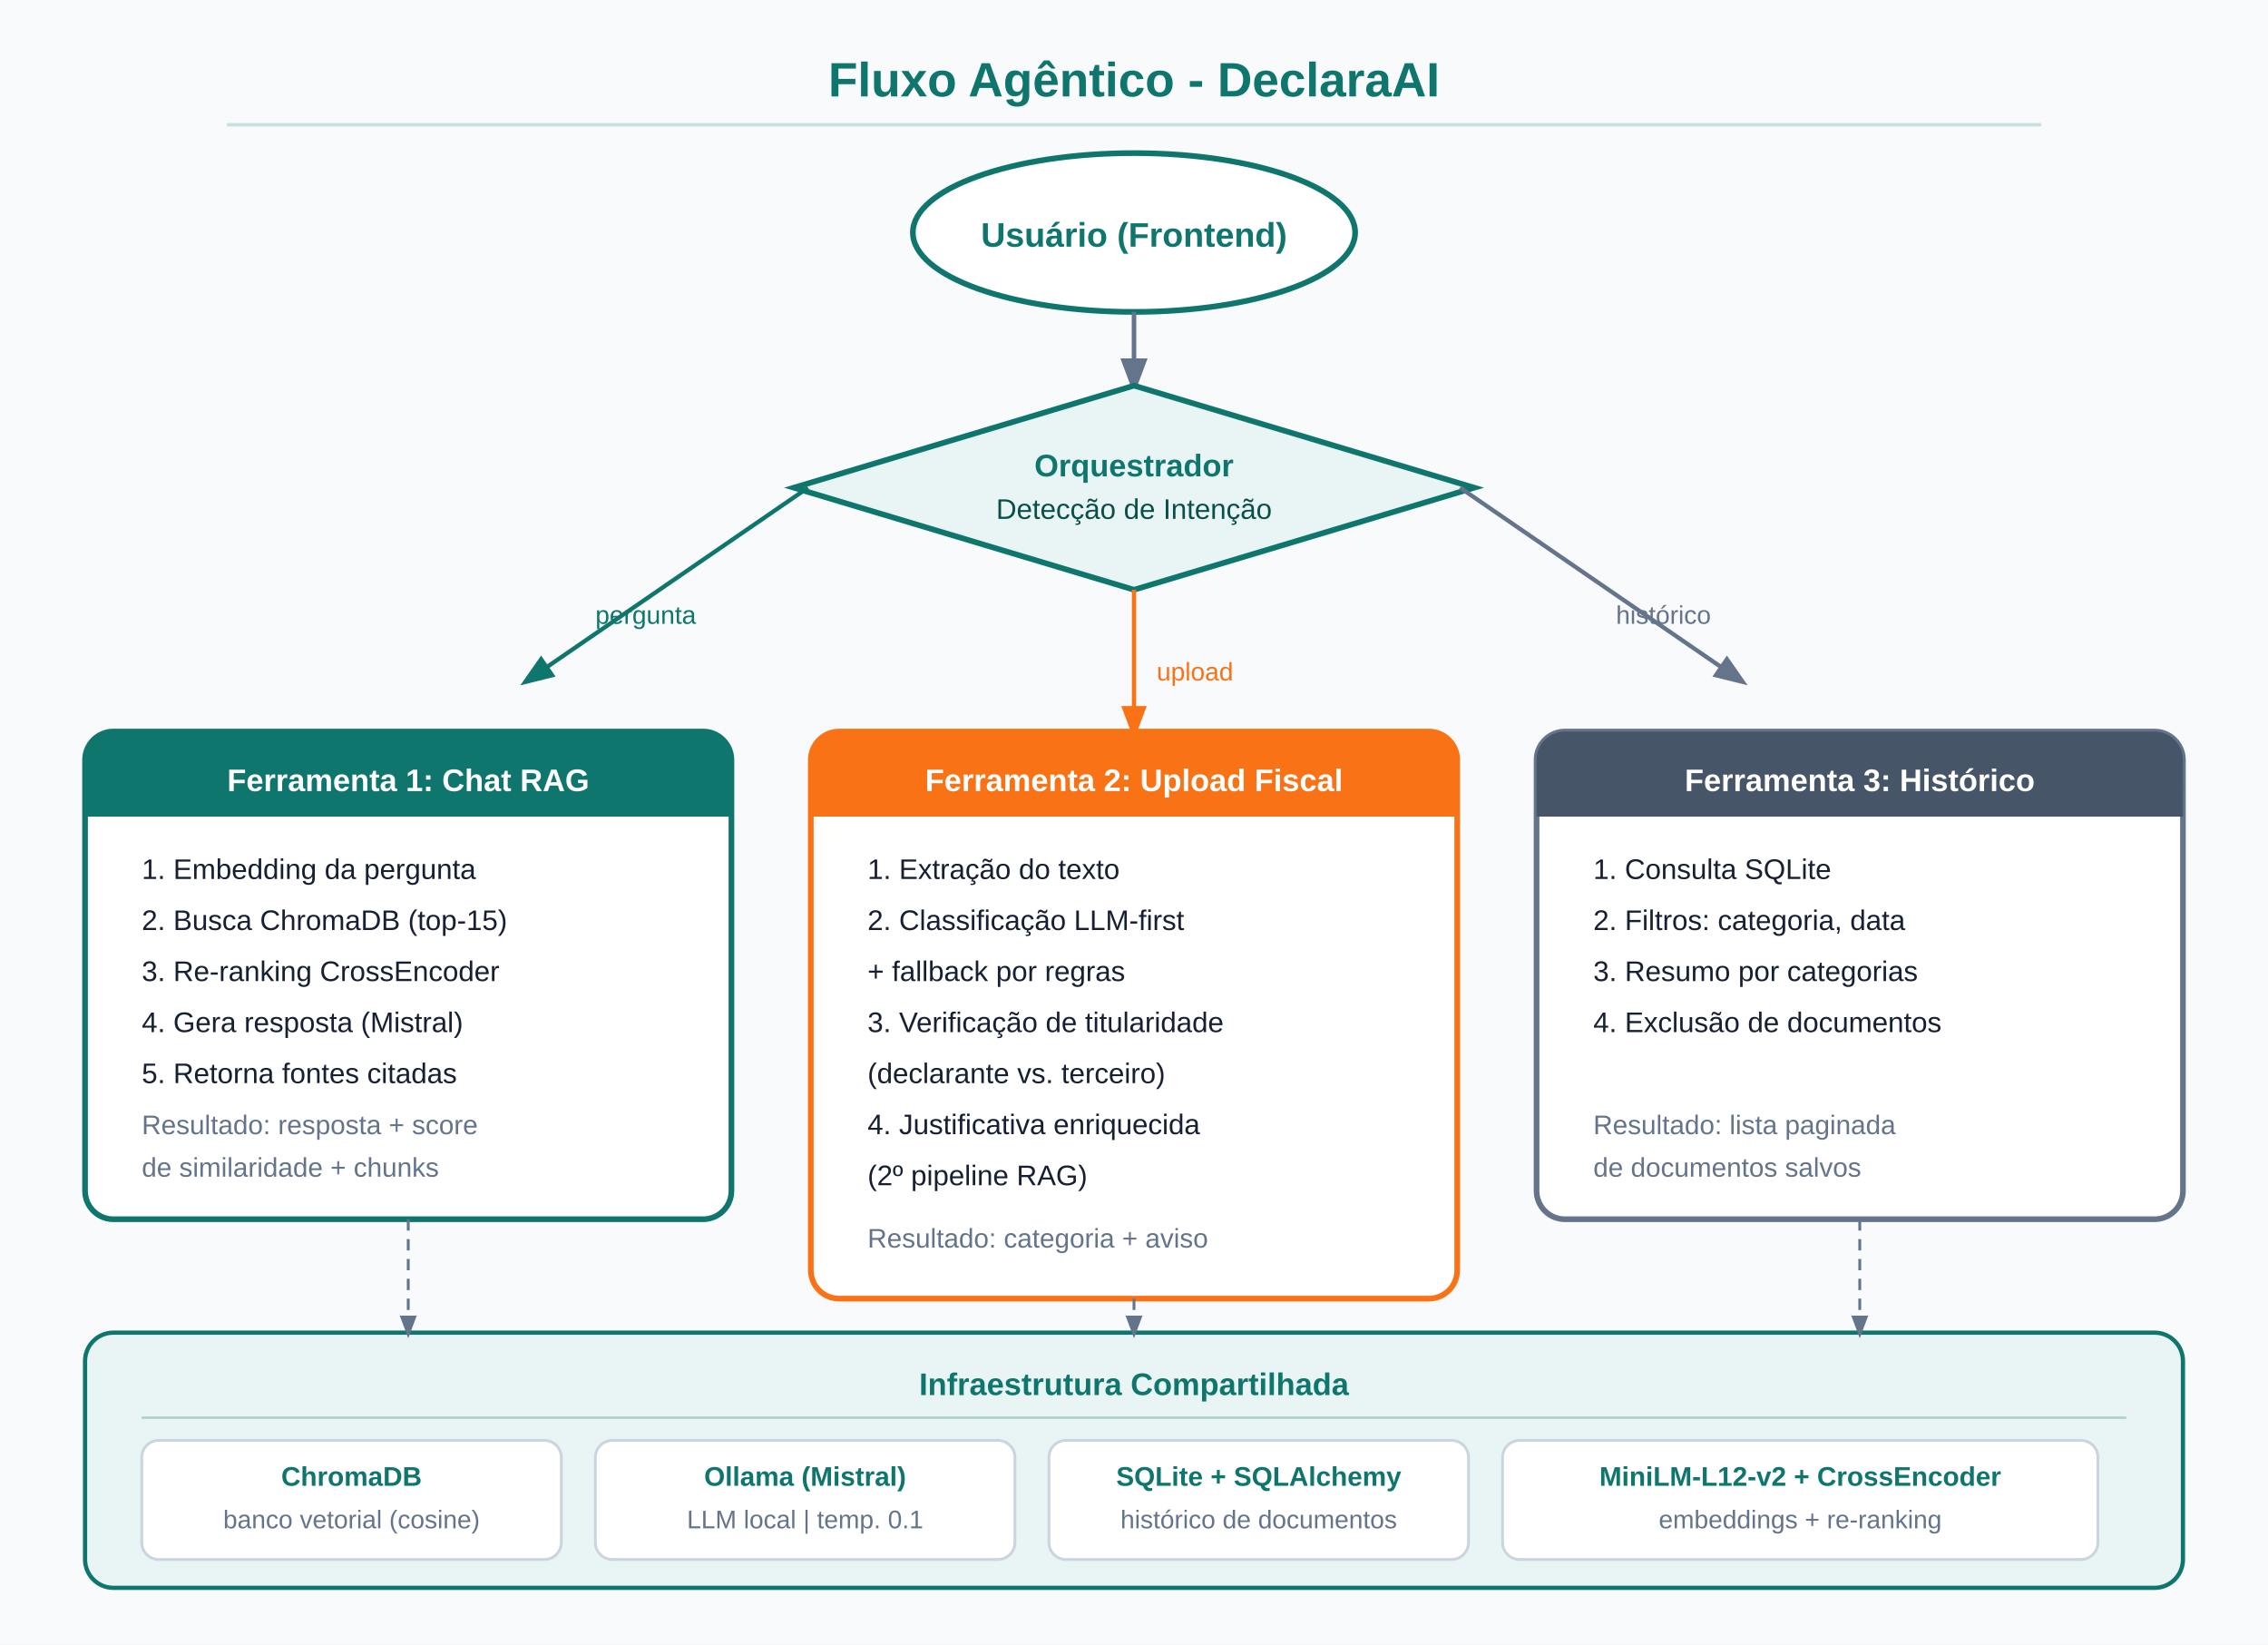
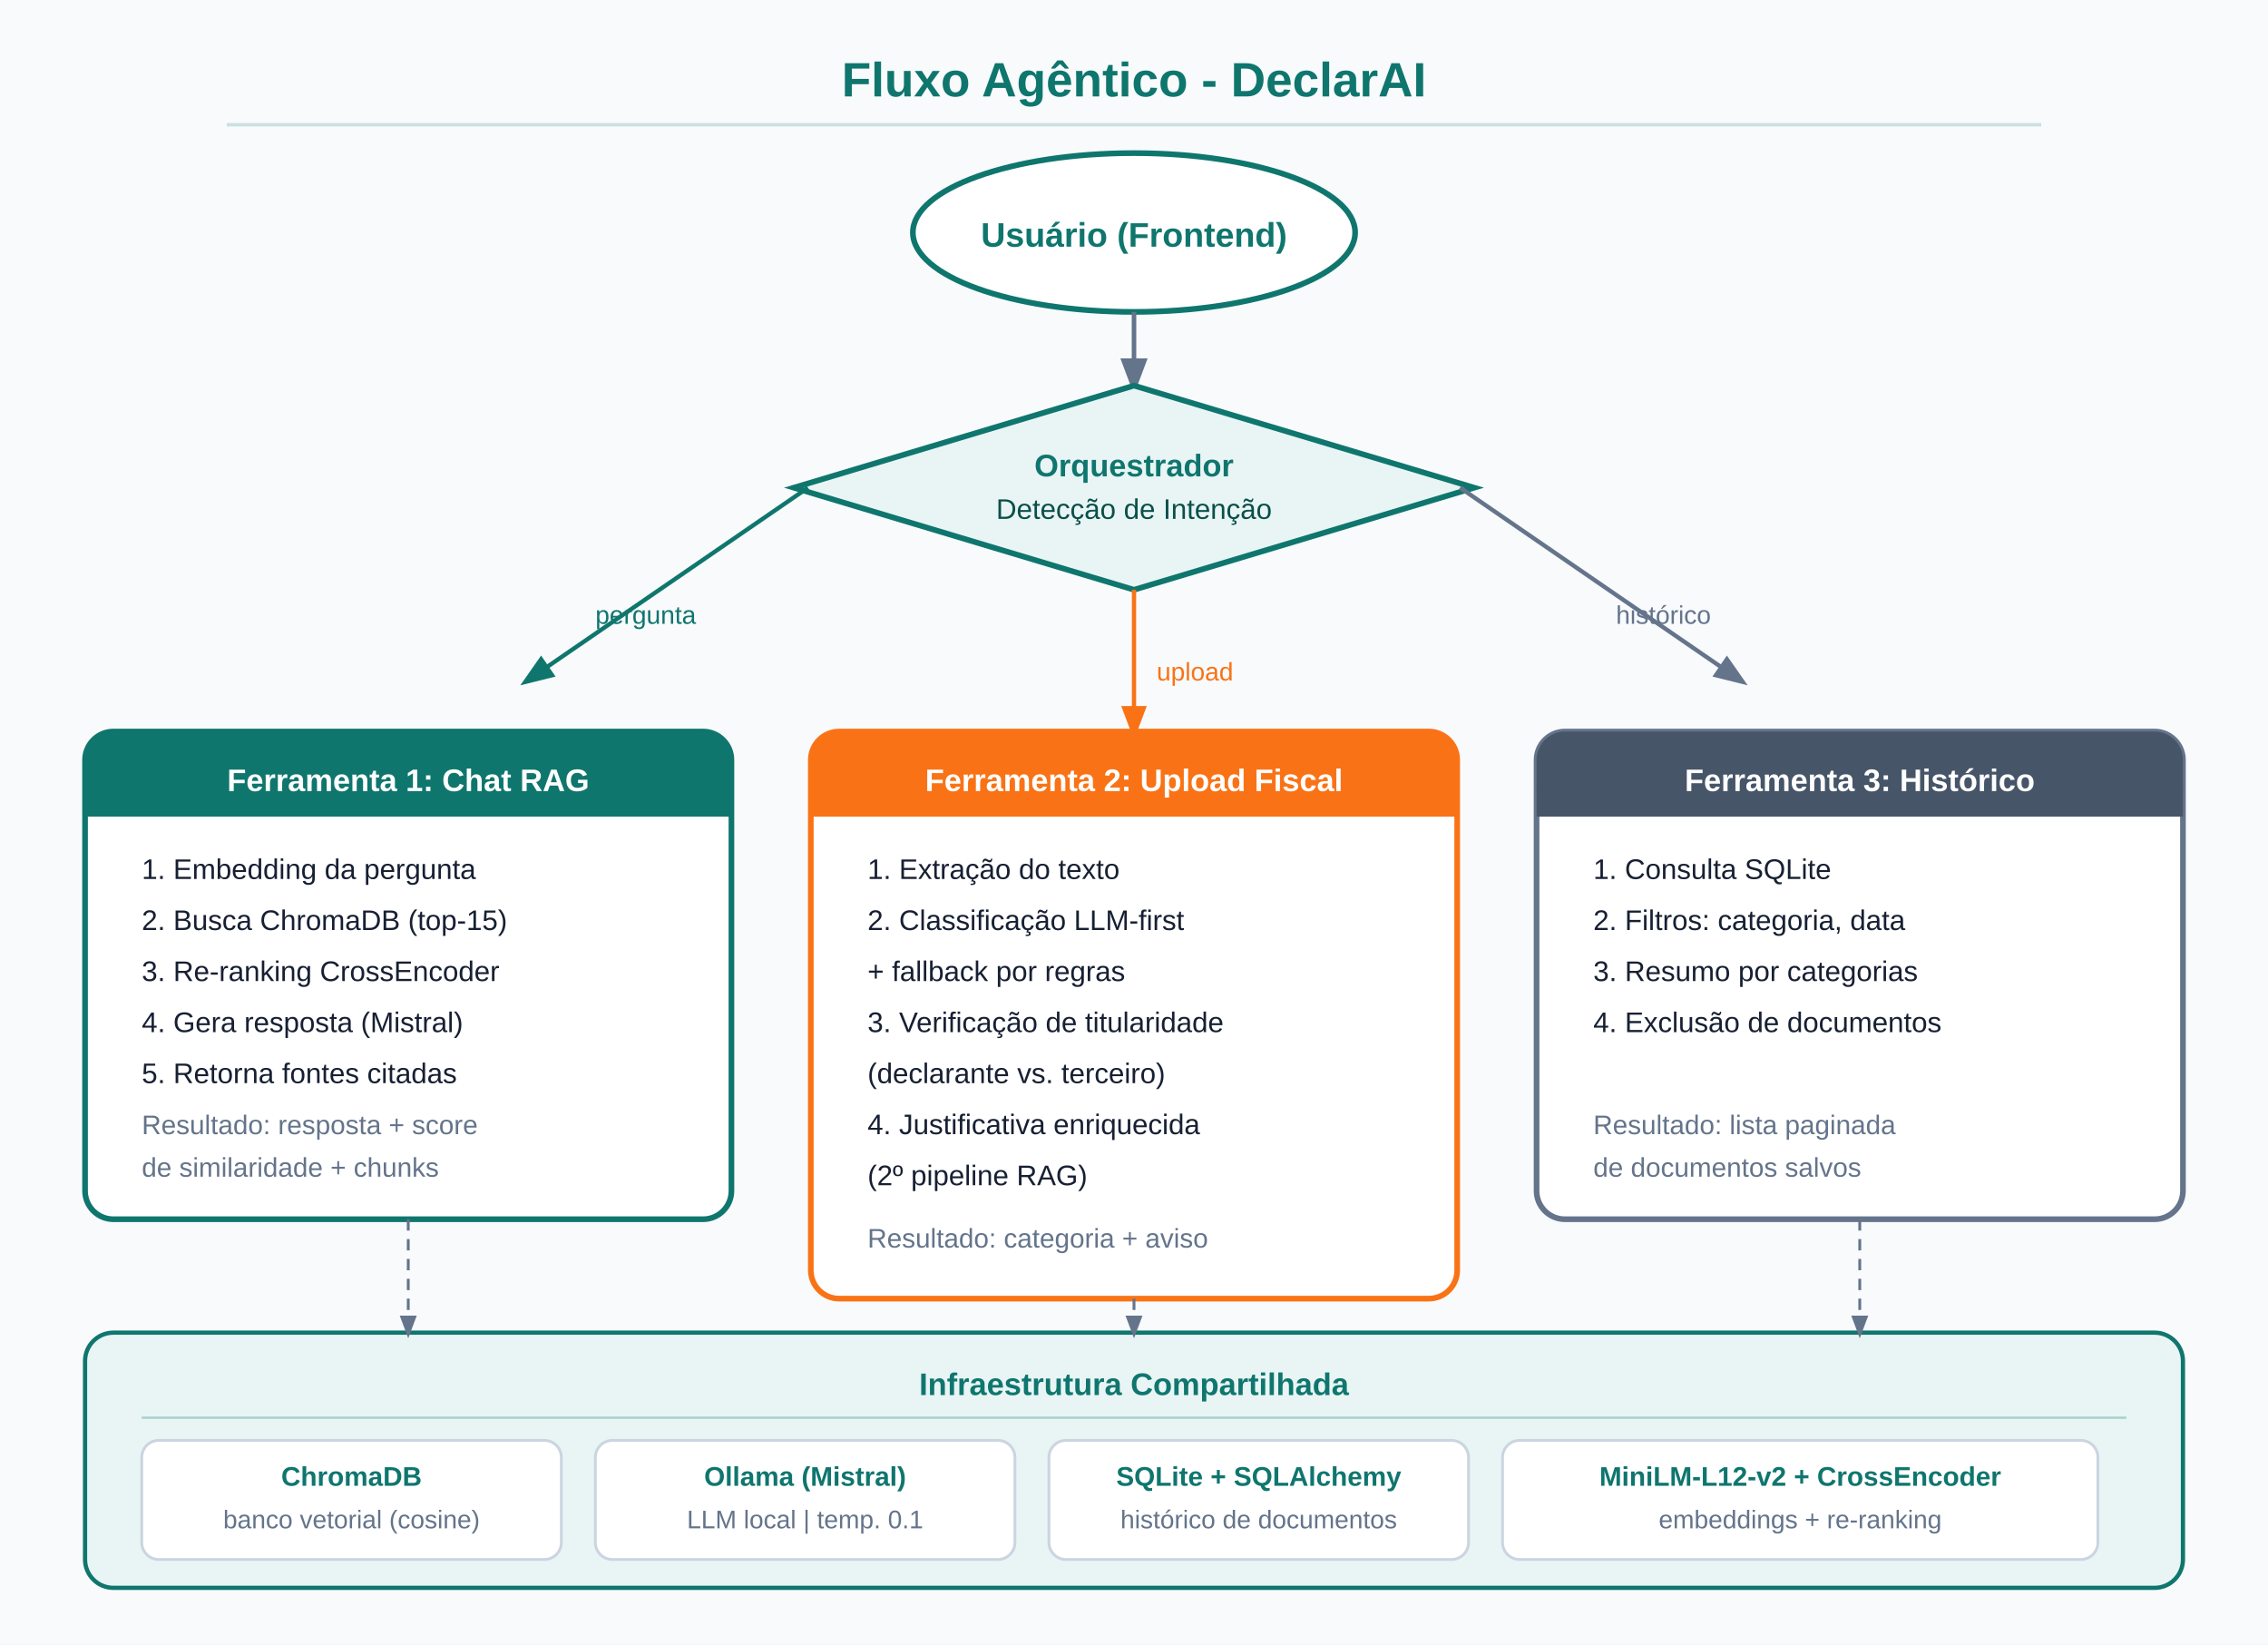
<svg xmlns="http://www.w3.org/2000/svg" viewBox="0 0 800 580" width="800" height="580" font-family="'Segoe UI', Arial, sans-serif">
  <defs>
    <marker id="arr" markerWidth="8" markerHeight="8" refX="6" refY="3" orient="auto">
      <path d="M0,0 L0,6 L8,3 z" fill="#64748B" />
    </marker>
    <marker id="arrT" markerWidth="8" markerHeight="8" refX="6" refY="3" orient="auto">
      <path d="M0,0 L0,6 L8,3 z" fill="#0F766E" />
    </marker>
    <marker id="arrO" markerWidth="8" markerHeight="8" refX="6" refY="3" orient="auto">
      <path d="M0,0 L0,6 L8,3 z" fill="#F97316" />
    </marker>
  </defs>
  <rect width="800" height="580" fill="#F8FAFC" />
-   <text x="400" y="34" font-size="17" font-weight="700" fill="#0F766E" text-anchor="middle">Fluxo Agêntico - DeclaraAI</text>
+   <text x="400" y="34" font-size="17" font-weight="700" fill="#0F766E" text-anchor="middle">Fluxo Agêntico - DeclarAI</text>
  <line x1="80" y1="44" x2="720" y2="44" stroke="#0F766E" stroke-width="1.2" opacity="0.2" />
  <ellipse cx="400" cy="82" rx="78" ry="28" fill="#FFFFFF" stroke="#0F766E" stroke-width="2" />
  <text x="400" y="87" font-size="12" font-weight="700" fill="#0F766E" text-anchor="middle">Usuário (Frontend)</text>
  <line x1="400" y1="110" x2="400" y2="136" stroke="#64748B" stroke-width="1.6" marker-end="url(#arr)" />
  <polygon points="400,136 520,172 400,208 280,172" fill="#E8F5F4" stroke="#0F766E" stroke-width="2" />
  <text x="400" y="168" font-size="11" font-weight="700" fill="#0F766E" text-anchor="middle">Orquestrador</text>
  <text x="400" y="183" font-size="10" fill="#0B4F4A" text-anchor="middle">Detecção de Intenção</text>
  <line x1="285" y1="172" x2="186" y2="240" stroke="#0F766E" stroke-width="1.5" marker-end="url(#arrT)" />
  <text x="210" y="220" font-size="9" fill="#0F766E">pergunta</text>
  <line x1="400" y1="208" x2="400" y2="258" stroke="#F97316" stroke-width="1.5" marker-end="url(#arrO)" />
  <text x="408" y="240" font-size="9" fill="#F97316">upload</text>
  <line x1="515" y1="172" x2="614" y2="240" stroke="#64748B" stroke-width="1.5" marker-end="url(#arr)" />
  <text x="570" y="220" font-size="9" fill="#64748B">histórico</text>
  <rect x="30" y="258" width="228" height="172" rx="10" fill="#FFFFFF" stroke="#0F766E" stroke-width="2" />
  <rect x="30" y="258" width="228" height="30" rx="10" fill="#0F766E" />
  <rect x="30" y="278" width="228" height="10" rx="0" fill="#0F766E" />
  <text x="144" y="279" font-size="11" font-weight="700" fill="white" text-anchor="middle">Ferramenta 1: Chat RAG</text>
  <text x="50" y="310" font-size="10" fill="#172033">1. Embedding da pergunta</text>
  <text x="50" y="328" font-size="10" fill="#172033">2. Busca ChromaDB (top-15)</text>
  <text x="50" y="346" font-size="10" fill="#172033">3. Re-ranking CrossEncoder</text>
  <text x="50" y="364" font-size="10" fill="#172033">4. Gera resposta (Mistral)</text>
  <text x="50" y="382" font-size="10" fill="#172033">5. Retorna fontes citadas</text>
  <text x="50" y="400" font-size="9.5" fill="#64748B">Resultado: resposta + score</text>
  <text x="50" y="415" font-size="9.5" fill="#64748B">de similaridade + chunks</text>
  <rect x="286" y="258" width="228" height="200" rx="10" fill="#FFFFFF" stroke="#F97316" stroke-width="2" />
  <rect x="286" y="258" width="228" height="30" rx="10" fill="#F97316" />
  <rect x="286" y="278" width="228" height="10" rx="0" fill="#F97316" />
  <text x="400" y="279" font-size="11" font-weight="700" fill="white" text-anchor="middle">Ferramenta 2: Upload Fiscal</text>
  <text x="306" y="310" font-size="10" fill="#172033">1. Extração do texto</text>
  <text x="306" y="328" font-size="10" fill="#172033">2. Classificação LLM-first</text>
  <text x="306" y="346" font-size="10" fill="#172033">   + fallback por regras</text>
  <text x="306" y="364" font-size="10" fill="#172033">3. Verificação de titularidade</text>
  <text x="306" y="382" font-size="10" fill="#172033">   (declarante vs. terceiro)</text>
  <text x="306" y="400" font-size="10" fill="#172033">4. Justificativa enriquecida</text>
  <text x="306" y="418" font-size="10" fill="#172033">   (2º pipeline RAG)</text>
  <text x="306" y="440" font-size="9.5" fill="#64748B">Resultado: categoria + aviso</text>
  <rect x="542" y="258" width="228" height="172" rx="10" fill="#FFFFFF" stroke="#64748B" stroke-width="2" />
  <rect x="542" y="258" width="228" height="30" rx="10" fill="#475569" />
  <rect x="542" y="278" width="228" height="10" rx="0" fill="#475569" />
  <text x="656" y="279" font-size="11" font-weight="700" fill="white" text-anchor="middle">Ferramenta 3: Histórico</text>
  <text x="562" y="310" font-size="10" fill="#172033">1. Consulta SQLite</text>
  <text x="562" y="328" font-size="10" fill="#172033">2. Filtros: categoria, data</text>
  <text x="562" y="346" font-size="10" fill="#172033">3. Resumo por categorias</text>
  <text x="562" y="364" font-size="10" fill="#172033">4. Exclusão de documentos</text>
  <text x="562" y="400" font-size="9.5" fill="#64748B">Resultado: lista paginada</text>
  <text x="562" y="415" font-size="9.5" fill="#64748B">de documentos salvos</text>
  <rect x="30" y="470" width="740" height="90" rx="10" fill="#E8F5F4" stroke="#0F766E" stroke-width="1.5" />
  <text x="400" y="492" font-size="11" font-weight="700" fill="#0F766E" text-anchor="middle">Infraestrutura Compartilhada</text>
  <line x1="50" y1="500" x2="750" y2="500" stroke="#0F766E" stroke-width="0.8" opacity="0.3" />
  <rect x="50" y="508" width="148" height="42" rx="6" fill="#FFFFFF" stroke="#CBD5E1" stroke-width="1" />
  <text x="124" y="524" font-size="9.5" font-weight="700" fill="#0F766E" text-anchor="middle">ChromaDB</text>
  <text x="124" y="539" font-size="9" fill="#64748B" text-anchor="middle">banco vetorial (cosine)</text>
  <rect x="210" y="508" width="148" height="42" rx="6" fill="#FFFFFF" stroke="#CBD5E1" stroke-width="1" />
  <text x="284" y="524" font-size="9.5" font-weight="700" fill="#0F766E" text-anchor="middle">Ollama (Mistral)</text>
  <text x="284" y="539" font-size="9" fill="#64748B" text-anchor="middle">LLM local | temp. 0.1</text>
  <rect x="370" y="508" width="148" height="42" rx="6" fill="#FFFFFF" stroke="#CBD5E1" stroke-width="1" />
  <text x="444" y="524" font-size="9.5" font-weight="700" fill="#0F766E" text-anchor="middle">SQLite + SQLAlchemy</text>
  <text x="444" y="539" font-size="9" fill="#64748B" text-anchor="middle">histórico de documentos</text>
  <rect x="530" y="508" width="210" height="42" rx="6" fill="#FFFFFF" stroke="#CBD5E1" stroke-width="1" />
  <text x="635" y="524" font-size="9.5" font-weight="700" fill="#0F766E" text-anchor="middle">MiniLM-L12-v2 + CrossEncoder</text>
  <text x="635" y="539" font-size="9" fill="#64748B" text-anchor="middle">embeddings + re-ranking</text>
  <line x1="144" y1="430" x2="144" y2="470" stroke="#64748B" stroke-width="1" stroke-dasharray="4,3" marker-end="url(#arr)" />
  <line x1="400" y1="458" x2="400" y2="470" stroke="#64748B" stroke-width="1" stroke-dasharray="4,3" marker-end="url(#arr)" />
  <line x1="656" y1="430" x2="656" y2="470" stroke="#64748B" stroke-width="1" stroke-dasharray="4,3" marker-end="url(#arr)" />
</svg>
